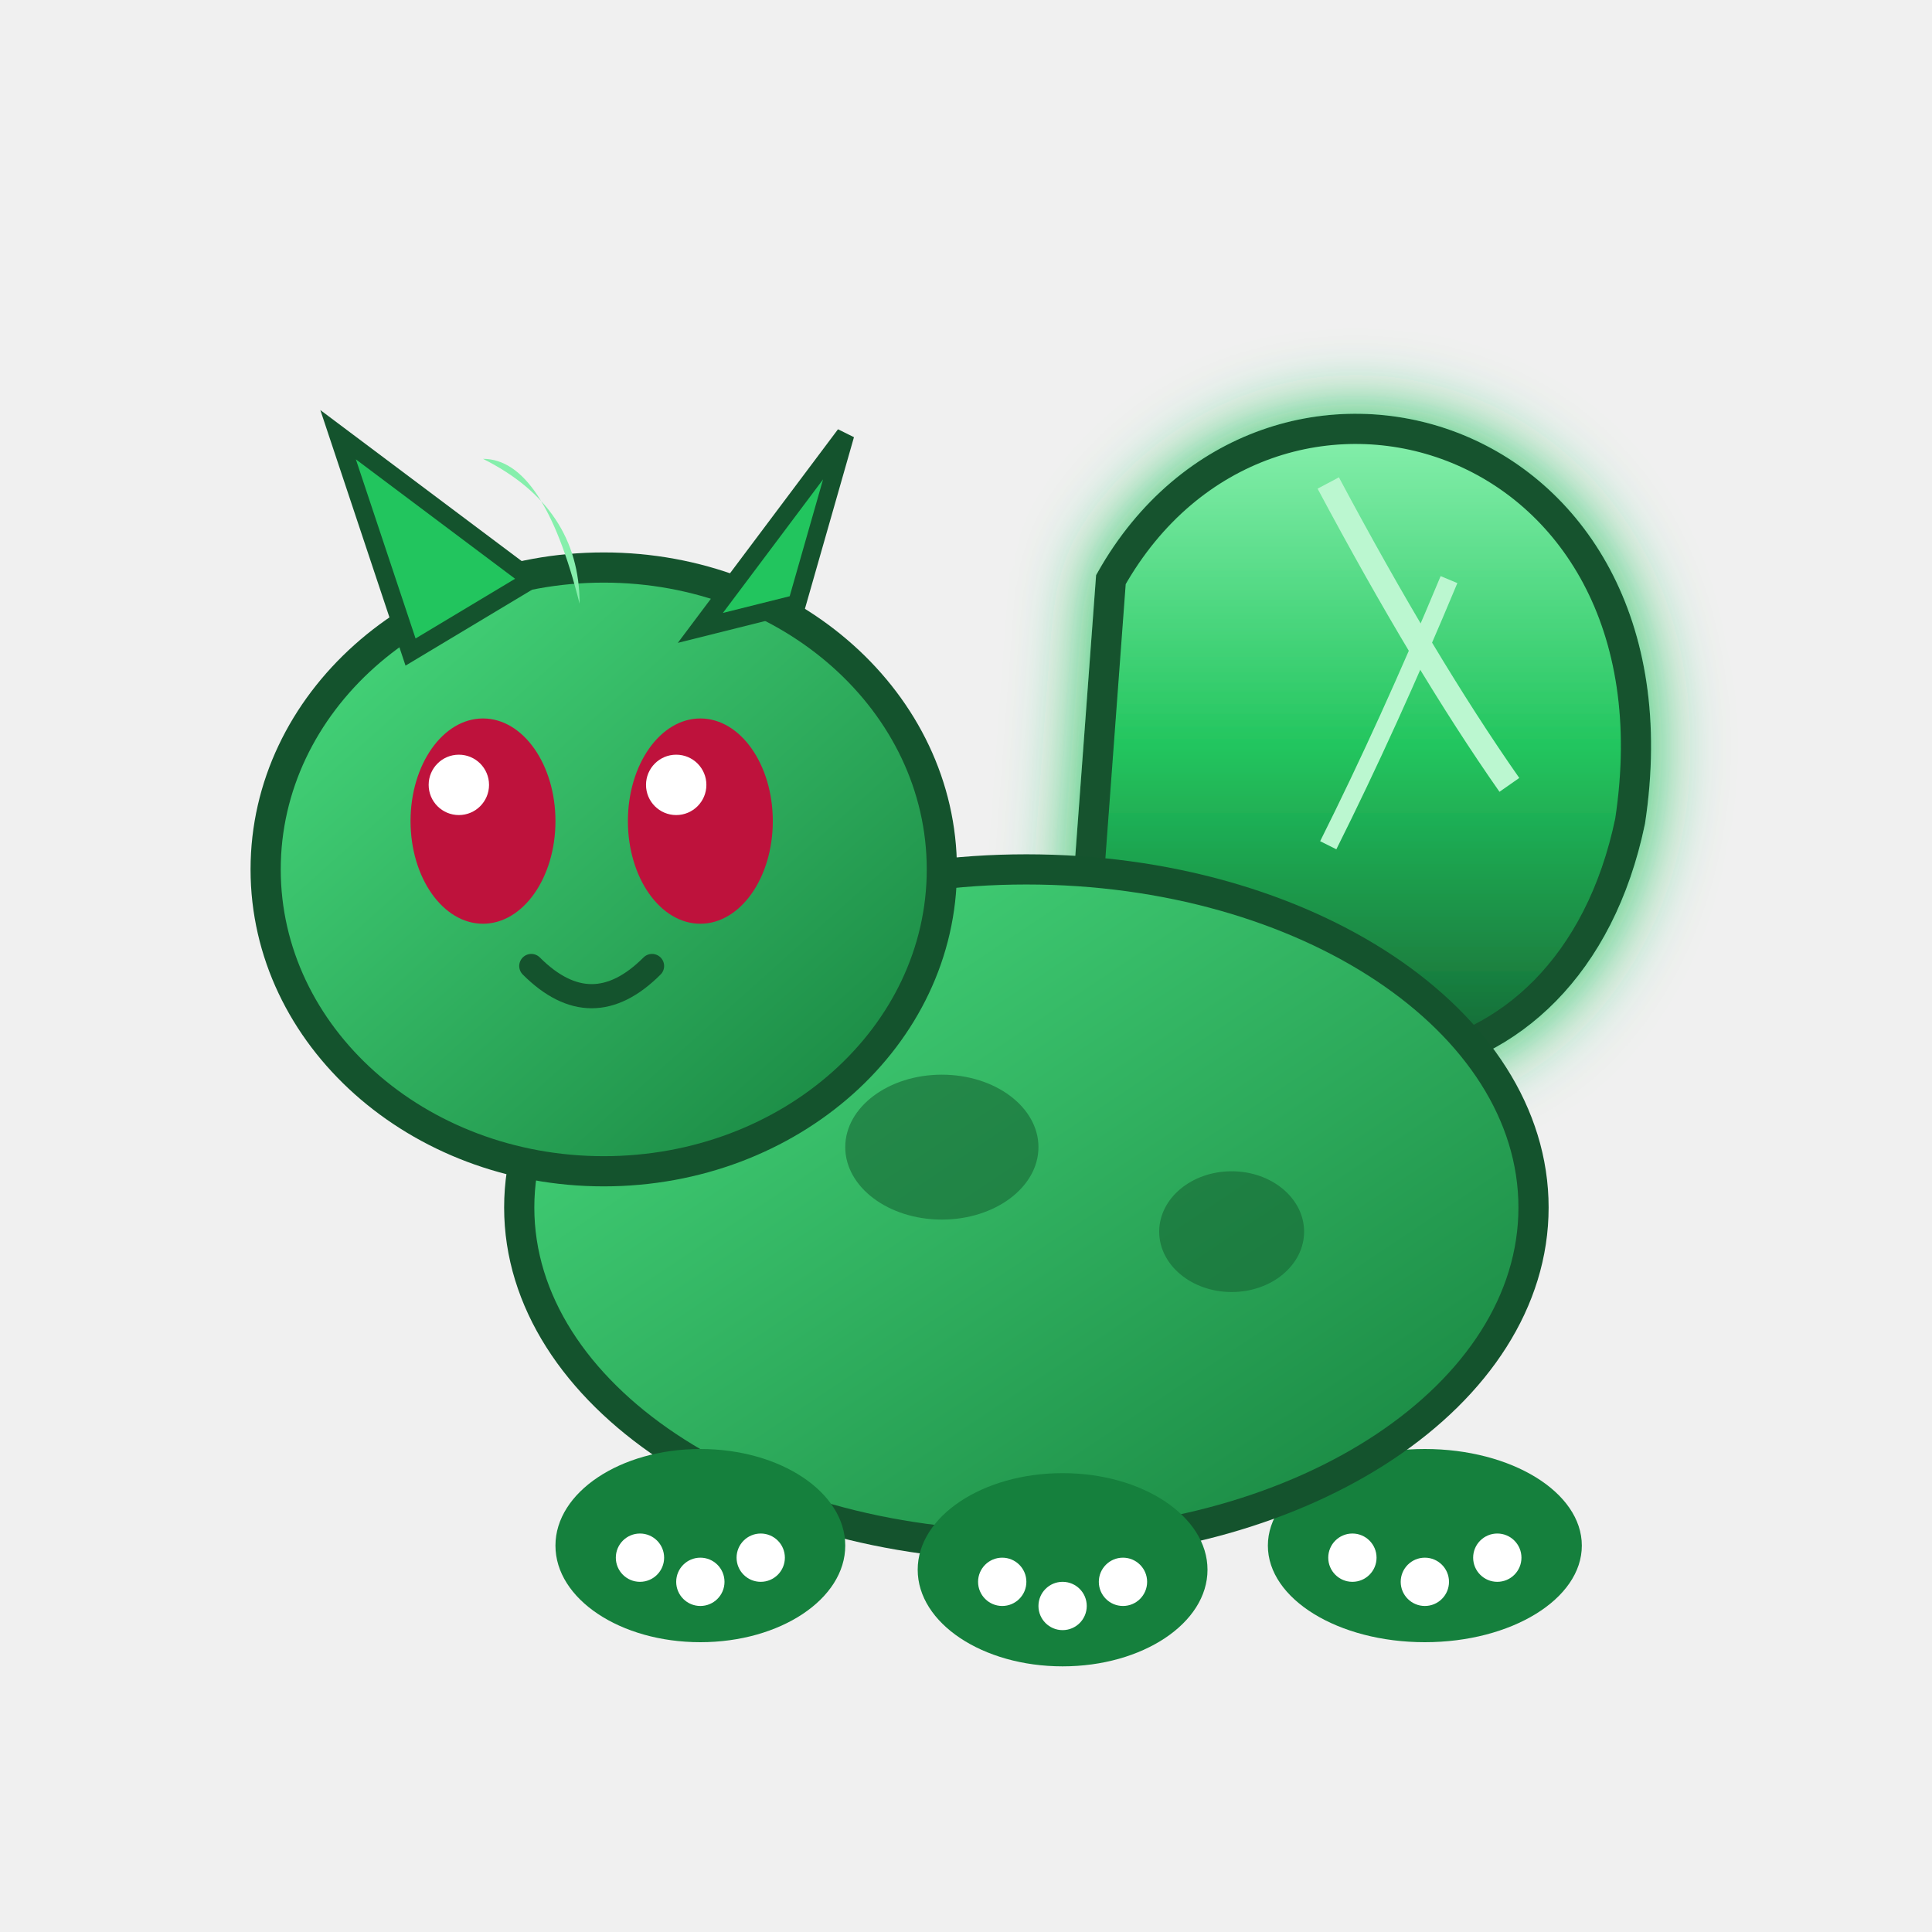
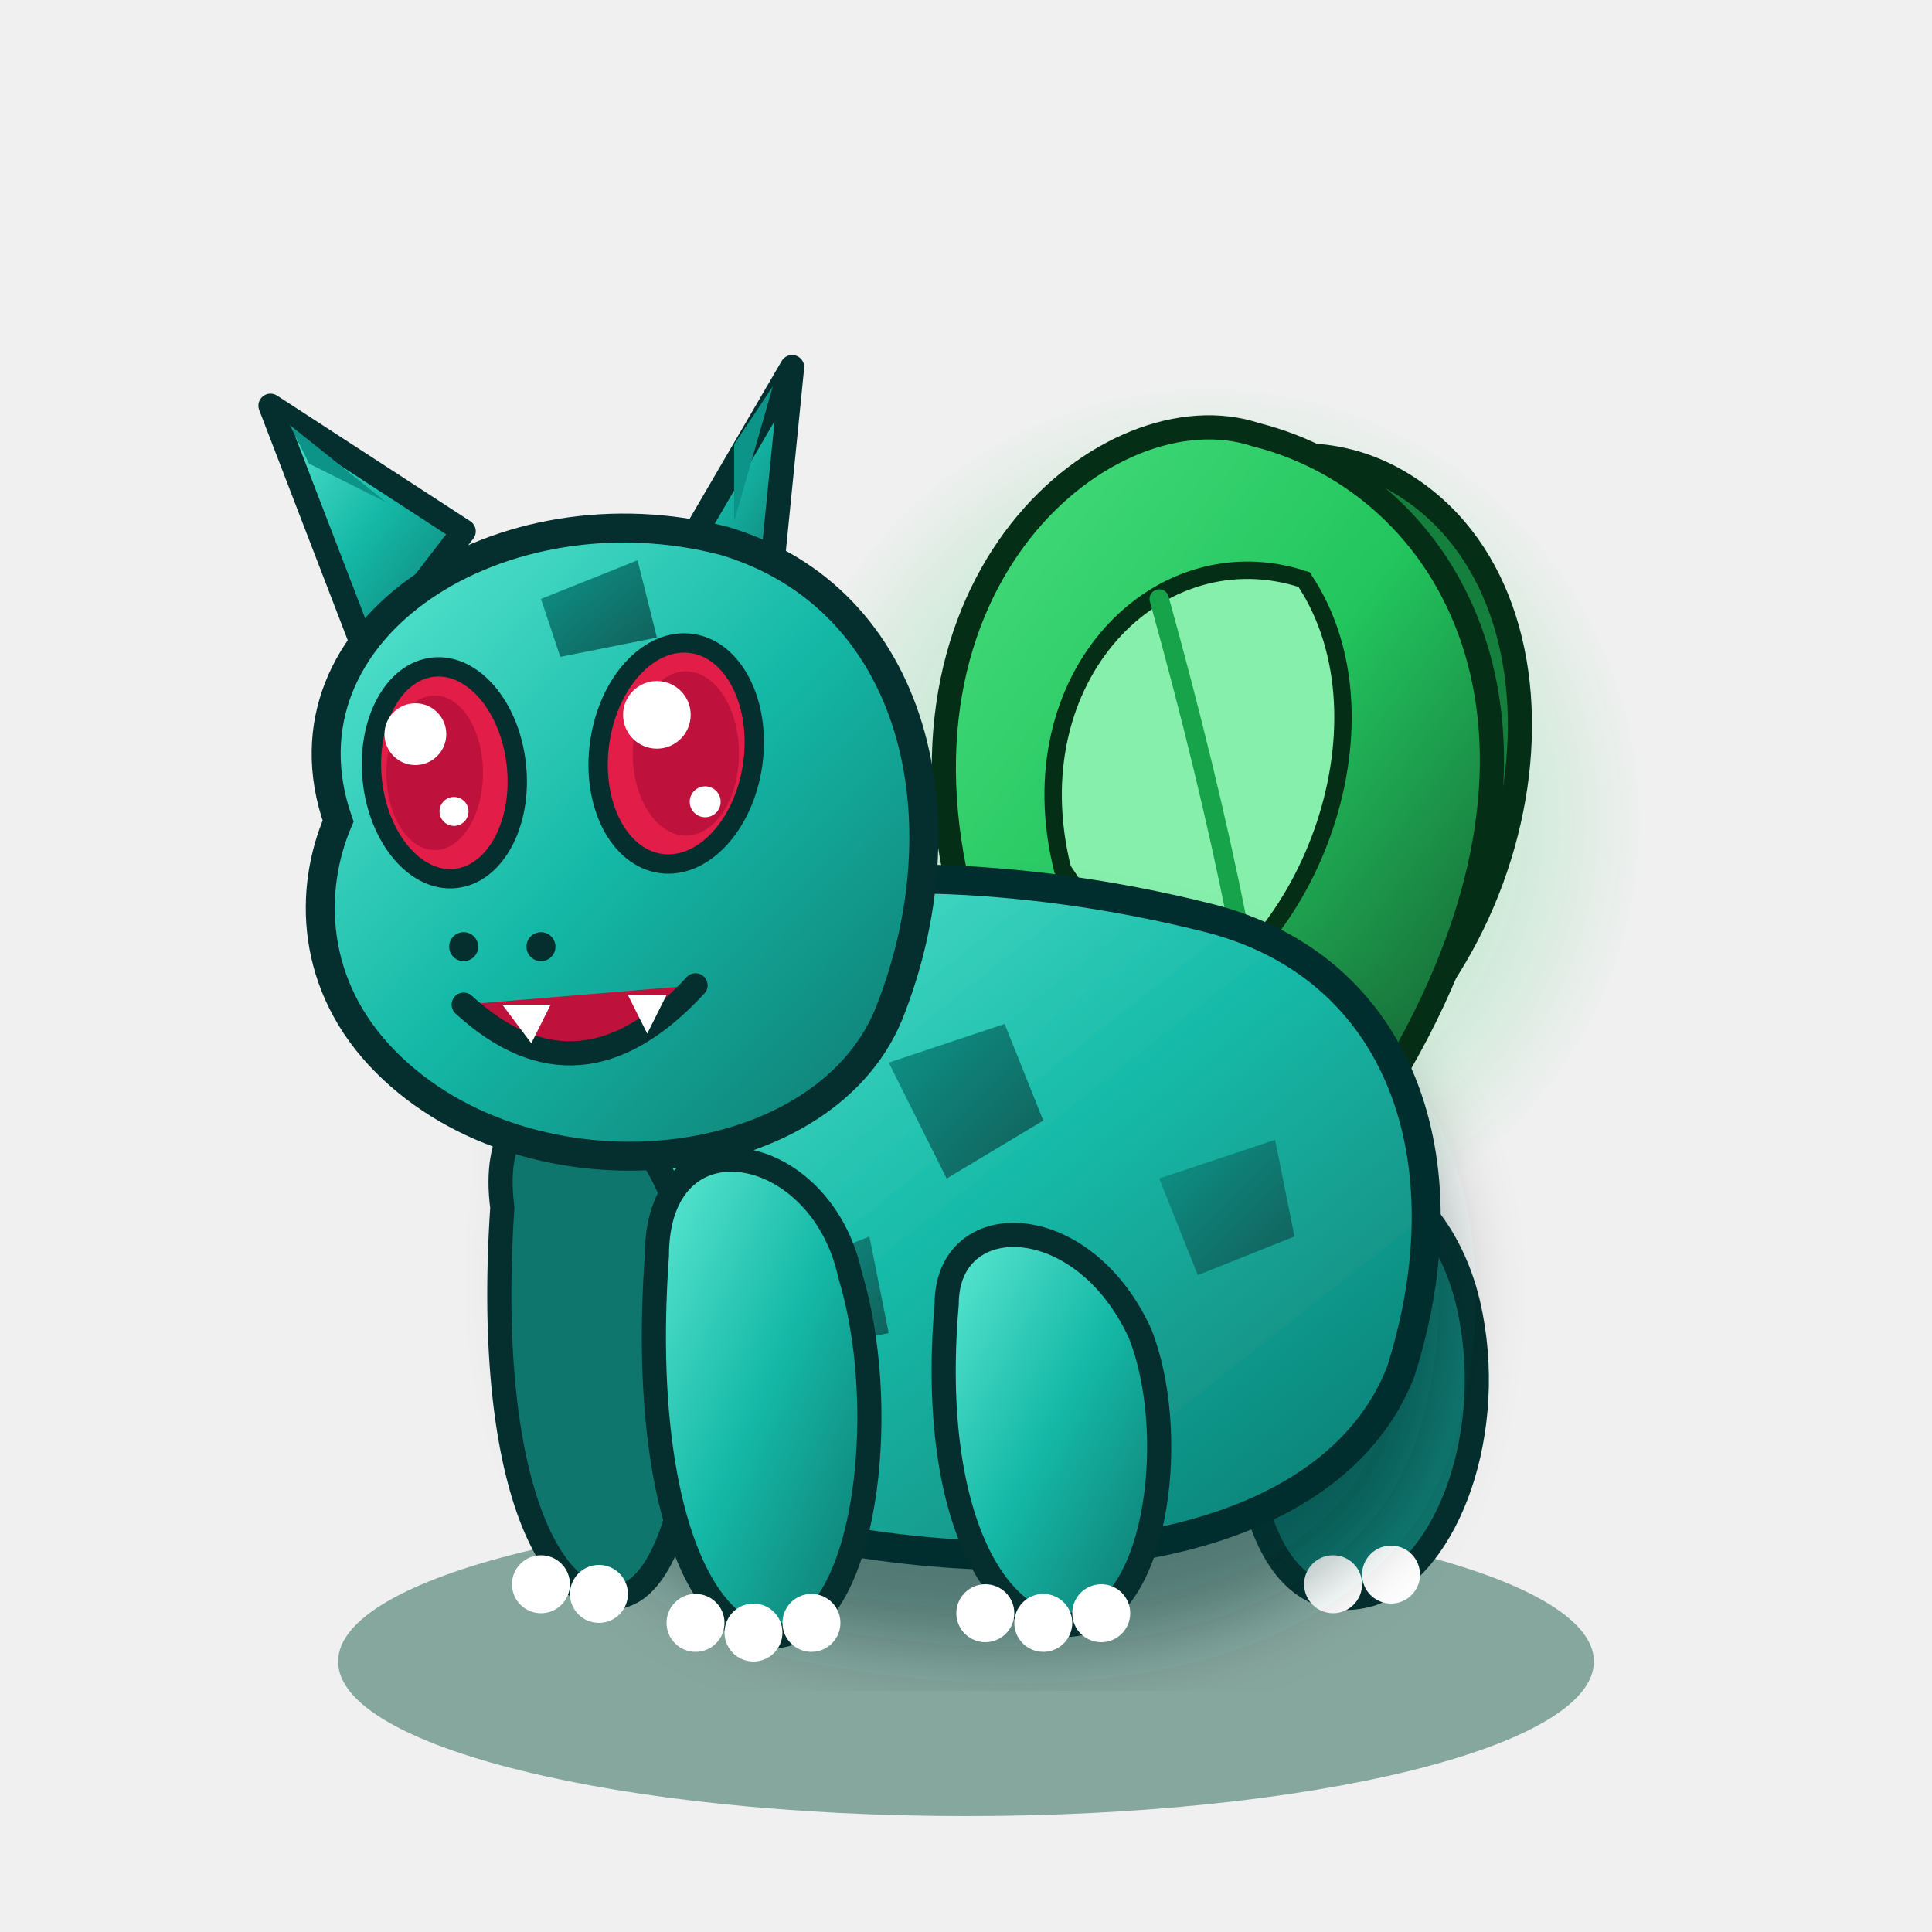
- <svg xmlns="http://www.w3.org/2000/svg" viewBox="0 0 160 160" width="160" height="160">
+ <svg xmlns="http://www.w3.org/2000/svg" viewBox="0 0 200 200" width="200" height="200">
  <defs>
-     <filter id="sprout-glow" x="-20%" y="-20%" width="140%" height="140%">
-       <feDropShadow dx="0" dy="0" stdDeviation="3" flood-color="#22c55e" />
+     <radialGradient id="bulb-glow" cx="50%" cy="50%" r="50%">
+       <stop offset="0%" stop-color="#86efac" stop-opacity="0.6" />
+       <stop offset="100%" stop-color="#22c55e" stop-opacity="0" />
+     </radialGradient>
+     <linearGradient id="bulb-grad" x1="0%" y1="0%" x2="100%" y2="100%">
+       <stop offset="0%" stop-color="#4ade80" />
+       <stop offset="50%" stop-color="#22c55e" />
+       <stop offset="100%" stop-color="#14532d" />
+     </linearGradient>
+     <linearGradient id="body-grad" x1="0%" y1="0%" x2="100%" y2="100%">
+       <stop offset="0%" stop-color="#5eead4" />
+       <stop offset="50%" stop-color="#14b8a6" />
+       <stop offset="100%" stop-color="#0f766e" />
+     </linearGradient>
+     <linearGradient id="patch-grad" x1="0%" y1="0%" x2="100%" y2="100%">
+       <stop offset="0%" stop-color="#0d9488" />
+       <stop offset="100%" stop-color="#115e59" />
+     </linearGradient>
+     <filter id="shadow-filter" x="-20%" y="-20%" width="140%" height="140%">
+       <feDropShadow dx="0" dy="8" stdDeviation="4" flood-color="#042f2e" flood-opacity="0.4" />
    </filter>
-     <linearGradient id="sprout-body" x1="0%" y1="0%" x2="100%" y2="100%">
-       <stop offset="0%" stop-color="#4ade80" />
-       <stop offset="100%" stop-color="#15803d" />
-     </linearGradient>
-     <linearGradient id="sprout-bulb" x1="0%" y1="100%" x2="0%" y2="0%">
-       <stop offset="0%" stop-color="#166534" />
-       <stop offset="50%" stop-color="#22c55e" />
-       <stop offset="100%" stop-color="#86efac" />
-     </linearGradient>
  </defs>
-   <path d="M92 48 C105 25 140 35 135 68 C130 92 105 95 90 75 Z" fill="url(#sprout-bulb)" stroke="#14532d" stroke-width="2.5" filter="url(#sprout-glow)" />
-   <path d="M110 40 Q118 55 125 65" stroke="#bbf7d0" stroke-width="2" fill="none" />
-   <path d="M120 48 Q115 60 110 70" stroke="#bbf7d0" stroke-width="1.5" fill="none" />
-   <ellipse cx="118" cy="128" rx="13" ry="8" fill="#15803d" />
-   <circle cx="112" cy="129" r="2" fill="#fff" />
-   <circle cx="118" cy="131" r="2" fill="#fff" />
-   <circle cx="124" cy="129" r="2" fill="#fff" />
-   <ellipse cx="85" cy="100" rx="42" ry="28" fill="url(#sprout-body)" stroke="#14532d" stroke-width="2.5" />
-   <ellipse cx="78" cy="95" rx="8" ry="6" fill="#166534" opacity="0.6" />
-   <ellipse cx="102" cy="102" rx="6" ry="5" fill="#166534" opacity="0.6" />
-   <ellipse cx="58" cy="128" rx="12" ry="8" fill="#15803d" />
-   <circle cx="53" cy="129" r="2" fill="#fff" />
-   <circle cx="58" cy="131" r="2" fill="#fff" />
-   <circle cx="63" cy="129" r="2" fill="#fff" />
-   <ellipse cx="88" cy="130" rx="12" ry="8" fill="#15803d" />
-   <circle cx="83" cy="131" r="2" fill="#fff" />
-   <circle cx="88" cy="133" r="2" fill="#fff" />
-   <circle cx="93" cy="131" r="2" fill="#fff" />
-   <ellipse cx="50" cy="72" rx="28" ry="25" fill="url(#sprout-body)" stroke="#14532d" stroke-width="2.5" />
-   <polygon points="34,54 28,36 44,48" fill="#22c55e" stroke="#14532d" stroke-width="1.5" />
-   <polygon points="58,52 70,36 66,50" fill="#22c55e" stroke="#14532d" stroke-width="1.5" />
-   <ellipse cx="40" cy="68" rx="6" ry="8.5" fill="#be123c" />
-   <ellipse cx="58" cy="68" rx="6" ry="8.5" fill="#be123c" />
-   <circle cx="38" cy="65" r="2.5" fill="#ffffff" />
-   <circle cx="56" cy="65" r="2.5" fill="#ffffff" />
-   <path d="M44 80 Q49 85 54 80" stroke="#14532d" stroke-width="2" stroke-linecap="round" fill="none" />
-   <path d="M48 50 Q45 38 40 38 Q48 42 48 50 Z" fill="#86efac" />
+   <ellipse cx="100" cy="172" rx="65" ry="16" fill="rgba(6, 78, 59, 0.45)" />
+   <circle cx="125" cy="85" r="45" fill="url(#bulb-glow)" />
+   <path d="M130 130 C130 115 148 118 152 135 C155 148 150 162 142 165 C132 168 126 155 130 130 Z" fill="#0f766e" stroke="#042f2e" stroke-width="2.5" />
+   <circle cx="138" cy="164" r="3" fill="#ffffff" />
+   <circle cx="144" cy="163" r="3" fill="#ffffff" />
+   <path d="M105 105 C95 65 125 38 145 50 C165 62 160 100 135 115 Z" fill="#15803d" stroke="#052e16" stroke-width="2.5" />
+   <path d="M100 95 C90 60 115 40 130 45 C150 50 165 75 145 110 C130 125 105 120 100 95 Z" fill="url(#bulb-grad)" stroke="#052e16" stroke-width="2.5" />
+   <path d="M110 90 C105 70 120 55 135 60 C145 75 135 100 120 105 Z" fill="#86efac" stroke="#052e16" stroke-width="1.8" />
+   <path d="M120 62 Q125 80 128 95" stroke="#16a34a" stroke-width="2" fill="none" stroke-linecap="round" />
+   <path d="M60 110 C50 95 85 85 125 95 C145 100 152 120 145 142 C138 160 110 165 80 158 C62 152 55 135 60 110 Z" fill="url(#body-grad)" stroke="#042f2e" stroke-width="3" filter="url(#shadow-filter)" />
+   <path d="M92 110 L104 106 L108 116 L98 122 Z" fill="url(#patch-grad)" />
+   <path d="M120 122 L132 118 L134 128 L124 132 Z" fill="url(#patch-grad)" />
+   <path d="M80 132 L90 128 L92 138 L82 140 Z" fill="url(#patch-grad)" />
+   <path d="M98 135 C98 125 112 125 118 138 C122 148 120 166 112 168 C104 170 96 158 98 135 Z" fill="url(#body-grad)" stroke="#042f2e" stroke-width="2.5" />
+   <circle cx="102" cy="167" r="3" fill="#ffffff" />
+   <circle cx="108" cy="168" r="3" fill="#ffffff" />
+   <circle cx="114" cy="167" r="3" fill="#ffffff" />
+   <path d="M52 125 C50 110 65 110 70 125 C74 138 72 162 65 165 C58 168 50 155 52 125 Z" fill="#0f766e" stroke="#042f2e" stroke-width="2.5" />
+   <circle cx="56" cy="164" r="3" fill="#ffffff" />
+   <circle cx="62" cy="165" r="3" fill="#ffffff" />
+   <path d="M68 130 C68 115 85 118 88 132 C92 145 90 166 82 169 C74 172 66 158 68 130 Z" fill="url(#body-grad)" stroke="#042f2e" stroke-width="2.5" />
+   <circle cx="72" cy="168" r="3" fill="#ffffff" />
+   <circle cx="78" cy="169" r="3" fill="#ffffff" />
+   <circle cx="84" cy="168" r="3" fill="#ffffff" />
+   <path d="M38 68 L28 42 L48 55 Z" fill="url(#body-grad)" stroke="#042f2e" stroke-width="2.5" stroke-linejoin="round" />
+   <polygon points="32,48 30,44 40,52" fill="#0d9488" />
+   <path d="M68 62 L82 38 L80 58 Z" fill="url(#body-grad)" stroke="#042f2e" stroke-width="2.5" stroke-linejoin="round" />
+   <polygon points="76,46 80,40 76,54" fill="#0d9488" />
+   <path d="M35 85 C28 65 52 50 75 56 C95 62 100 85 92 105 C85 122 55 125 40 110 C32 102 32 92 35 85 Z" fill="url(#body-grad)" stroke="#042f2e" stroke-width="3" />
+   <polygon points="56,62 66,58 68,66 58,68" fill="url(#patch-grad)" />
+   <circle cx="48" cy="98" r="1.5" fill="#042f2e" />
+   <circle cx="56" cy="98" r="1.5" fill="#042f2e" />
+   <ellipse cx="46" cy="80" rx="7.5" ry="11" fill="#e11d48" stroke="#042f2e" stroke-width="2" transform="rotate(-6 46 80)" />
+   <ellipse cx="45" cy="80" rx="5" ry="8" fill="#be123c" />
+   <circle cx="43" cy="76" r="3.2" fill="#ffffff" />
+   <circle cx="47" cy="84" r="1.5" fill="#ffffff" />
+   <ellipse cx="70" cy="78" rx="8" ry="11.5" fill="#e11d48" stroke="#042f2e" stroke-width="2" transform="rotate(8 70 78)" />
+   <ellipse cx="71" cy="78" rx="5.5" ry="8.5" fill="#be123c" />
+   <circle cx="68" cy="74" r="3.5" fill="#ffffff" />
+   <circle cx="73" cy="83" r="1.6" fill="#ffffff" />
+   <path d="M48 104 Q60 115 72 102" stroke="#042f2e" stroke-width="2.5" fill="#be123c" stroke-linecap="round" />
+   <polygon points="52,104 55,108 57,104" fill="#ffffff" />
+   <polygon points="65,103 67,107 69,103" fill="#ffffff" />
</svg>
